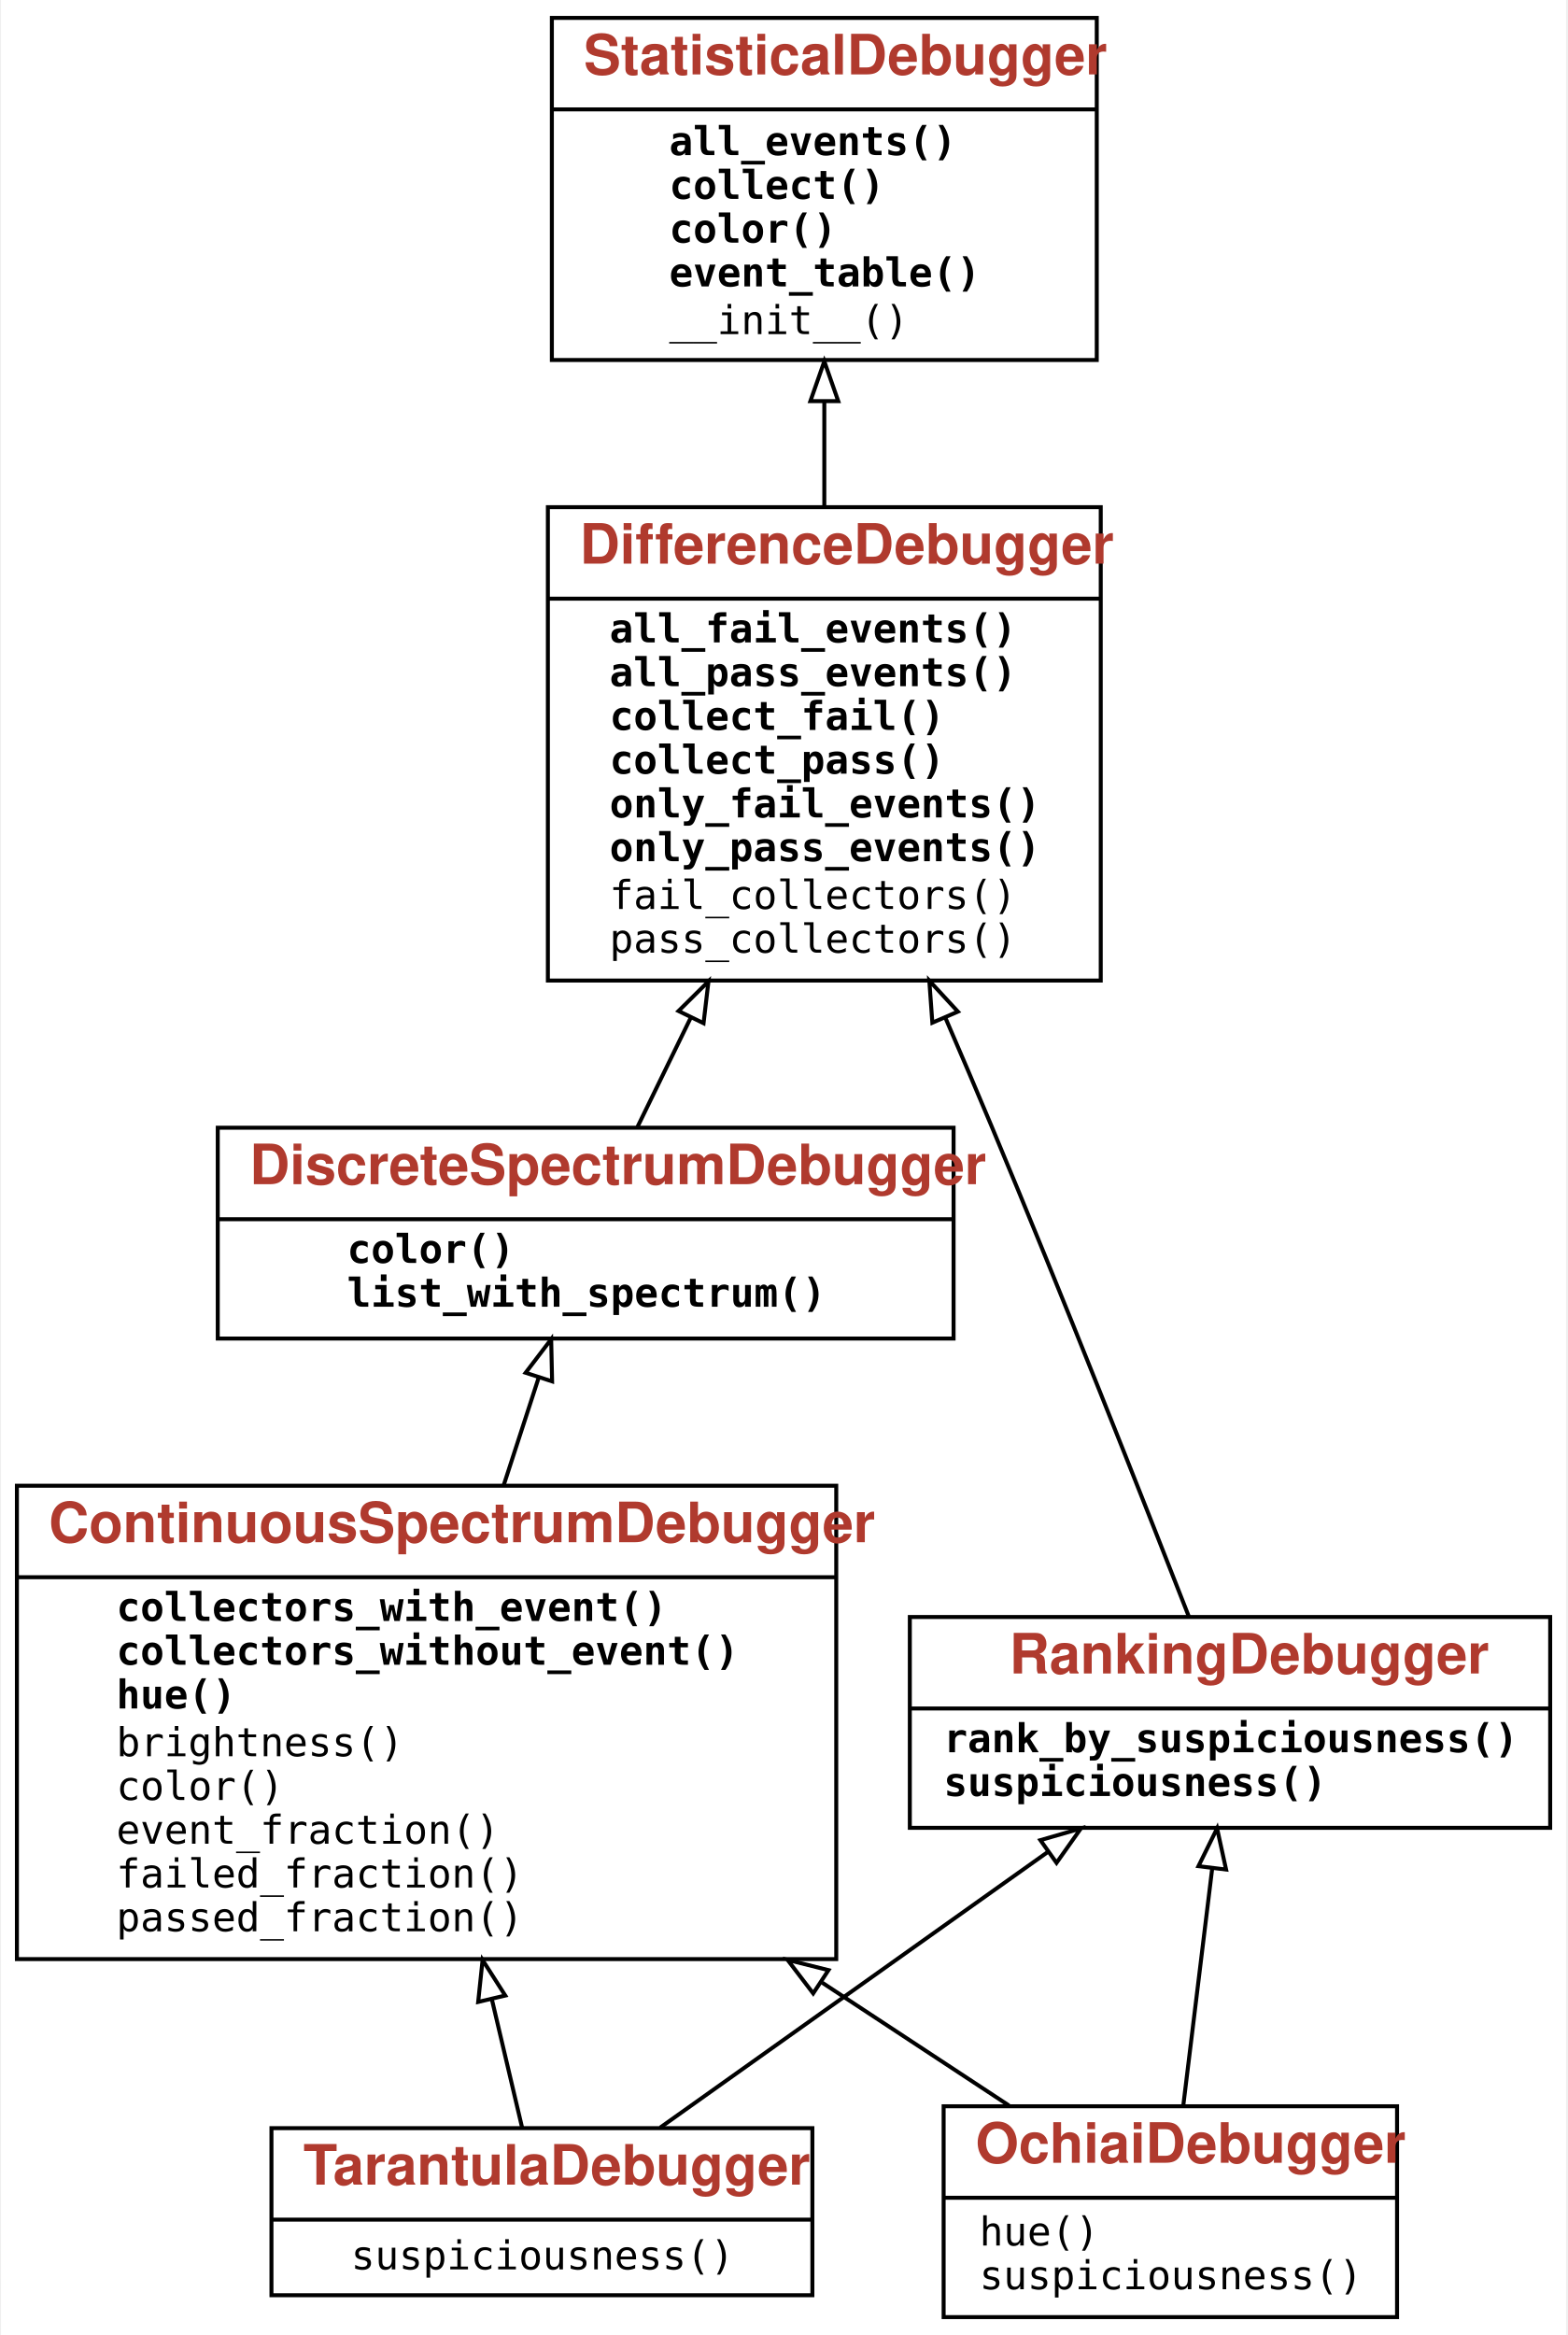
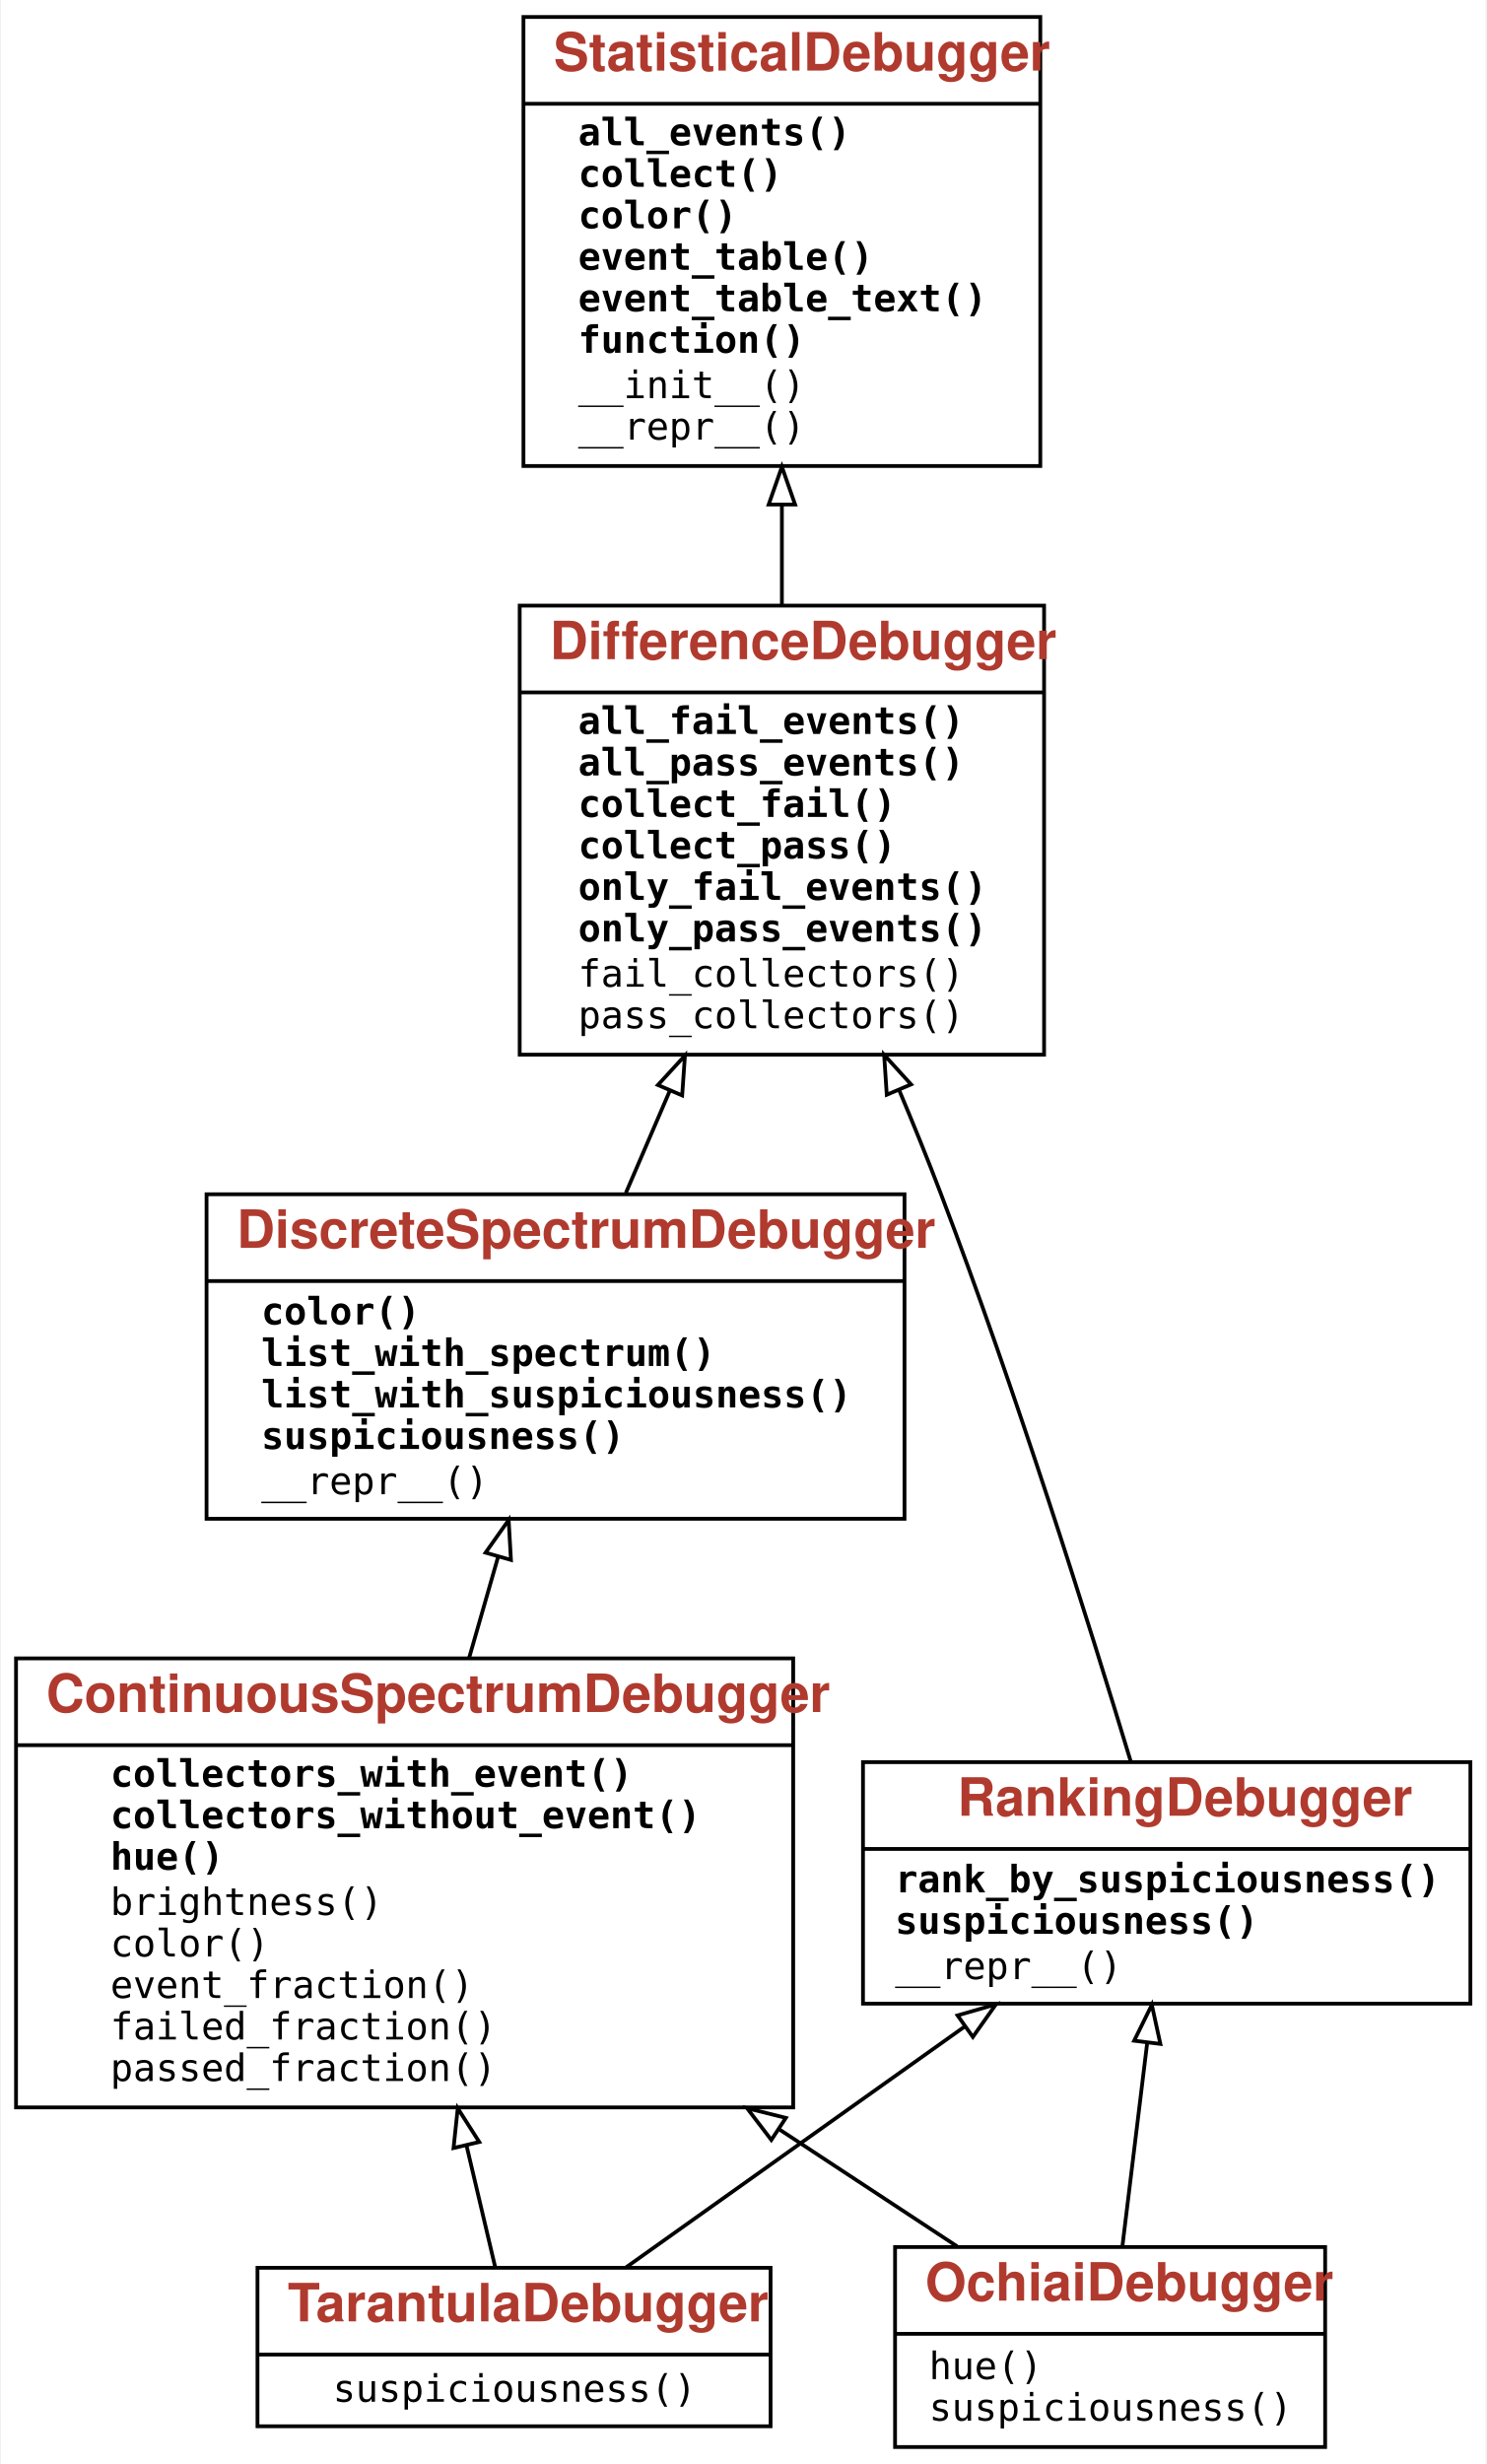
- <svg xmlns="http://www.w3.org/2000/svg" xmlns:xlink="http://www.w3.org/1999/xlink" width="394pt" height="587pt" viewBox="0.00 0.00 393.50 587.00">
-   <g id="graph0" class="graph" transform="scale(1 1) rotate(0) translate(4 583)">
-     <polygon fill="#ffffff" stroke="transparent" points="-4,4 -4,-583 389.5,-583 389.5,4 -4,4" />
+ <svg xmlns="http://www.w3.org/2000/svg" xmlns:xlink="http://www.w3.org/1999/xlink" width="394pt" height="653pt" viewBox="0.00 0.00 393.50 653.00">
+   <g id="graph0" class="graph" transform="scale(1 1) rotate(0) translate(4 649)">
+     <polygon fill="#ffffff" stroke="transparent" points="-4,4 -4,-649 389.5,-649 389.5,4 -4,4" />
    <g id="node1" class="node">
      <g id="a_node1">
        <a xlink:href="__main__.ipynb" xlink:title="{&lt;b&gt;&lt;font color=&quot;#B03A2E&quot;&gt;TarantulaDebugger&lt;/font&gt;&lt;/b&gt;|&lt;table border=&quot;0&quot; cellpadding=&quot;0&quot; cellspacing=&quot;0&quot; align=&quot;left&quot;&gt;&lt;tr&gt;&lt;td align=&quot;left&quot; border=&quot;0&quot;&gt;&lt;font face=&quot;'Fira Mono', 'Source Code Pro', monospace&quot; point-size=&quot;10&quot;&gt;&lt;font color=&quot;black&quot;&gt;suspiciousness()&lt;/font&gt;&lt;/font&gt;&lt;/td&gt;&lt;/tr&gt;&lt;/table&gt;}">
          <polygon fill="none" stroke="#000000" points="64,-6 64,-48 200,-48 200,-6 64,-6" />
          <text text-anchor="start" x="72" y="-33.8" font-family="Patua One, Helvetica, sans-serif" font-weight="bold" font-size="14.00" fill="#b03a2e">TarantulaDebugger</text>
          <polyline fill="none" stroke="#000000" points="64,-25 200,-25 " />
          <text text-anchor="start" x="84" y="-12.5" font-family="'Fira Mono', 'Source Code Pro', monospace" font-size="10.00" fill="#000000">suspiciousness()</text>
        </a>
      </g>
    </g>
    <g id="node2" class="node">
      <g id="a_node2">
        <a xlink:href="__main__.ipynb" xlink:title="{&lt;b&gt;&lt;font color=&quot;#B03A2E&quot;&gt;ContinuousSpectrumDebugger&lt;/font&gt;&lt;/b&gt;|&lt;table border=&quot;0&quot; cellpadding=&quot;0&quot; cellspacing=&quot;0&quot; align=&quot;left&quot;&gt;&lt;tr&gt;&lt;td align=&quot;left&quot; border=&quot;0&quot;&gt;&lt;font face=&quot;'Fira Mono', 'Source Code Pro', monospace&quot; point-size=&quot;10&quot;&gt;&lt;b&gt;collectors_with_event()&lt;/b&gt;&lt;/font&gt;&lt;/td&gt;&lt;/tr&gt;&lt;tr&gt;&lt;td align=&quot;left&quot; border=&quot;0&quot;&gt;&lt;font face=&quot;'Fira Mono', 'Source Code Pro', monospace&quot; point-size=&quot;10&quot;&gt;&lt;b&gt;collectors_without_event()&lt;/b&gt;&lt;/font&gt;&lt;/td&gt;&lt;/tr&gt;&lt;tr&gt;&lt;td align=&quot;left&quot; border=&quot;0&quot;&gt;&lt;font face=&quot;'Fira Mono', 'Source Code Pro', monospace&quot; point-size=&quot;10&quot;&gt;&lt;b&gt;hue()&lt;/b&gt;&lt;/font&gt;&lt;/td&gt;&lt;/tr&gt;&lt;tr&gt;&lt;td align=&quot;left&quot; border=&quot;0&quot;&gt;&lt;font face=&quot;'Fira Mono', 'Source Code Pro', monospace&quot; point-size=&quot;10&quot;&gt;&lt;font color=&quot;black&quot;&gt;brightness()&lt;/font&gt;&lt;/font&gt;&lt;/td&gt;&lt;/tr&gt;&lt;tr&gt;&lt;td align=&quot;left&quot; border=&quot;0&quot;&gt;&lt;font face=&quot;'Fira Mono', 'Source Code Pro', monospace&quot; point-size=&quot;10&quot;&gt;&lt;font color=&quot;black&quot;&gt;color()&lt;/font&gt;&lt;/font&gt;&lt;/td&gt;&lt;/tr&gt;&lt;tr&gt;&lt;td align=&quot;left&quot; border=&quot;0&quot;&gt;&lt;font face=&quot;'Fira Mono', 'Source Code Pro', monospace&quot; point-size=&quot;10&quot;&gt;&lt;font color=&quot;black&quot;&gt;event_fraction()&lt;/font&gt;&lt;/font&gt;&lt;/td&gt;&lt;/tr&gt;&lt;tr&gt;&lt;td align=&quot;left&quot; border=&quot;0&quot;&gt;&lt;font face=&quot;'Fira Mono', 'Source Code Pro', monospace&quot; point-size=&quot;10&quot;&gt;&lt;font color=&quot;black&quot;&gt;failed_fraction()&lt;/font&gt;&lt;/font&gt;&lt;/td&gt;&lt;/tr&gt;&lt;tr&gt;&lt;td align=&quot;left&quot; border=&quot;0&quot;&gt;&lt;font face=&quot;'Fira Mono', 'Source Code Pro', monospace&quot; point-size=&quot;10&quot;&gt;&lt;font color=&quot;black&quot;&gt;passed_fraction()&lt;/font&gt;&lt;/font&gt;&lt;/td&gt;&lt;/tr&gt;&lt;/table&gt;}">
          <polygon fill="none" stroke="#000000" points="0,-90.5 0,-209.5 206,-209.5 206,-90.5 0,-90.5" />
          <text text-anchor="start" x="8" y="-195.3" font-family="Patua One, Helvetica, sans-serif" font-weight="bold" font-size="14.00" fill="#b03a2e">ContinuousSpectrumDebugger</text>
          <polyline fill="none" stroke="#000000" points="0,-186.5 206,-186.5 " />
          <text text-anchor="start" x="25" y="-175.5" font-family="'Fira Mono', 'Source Code Pro', monospace" font-weight="bold" font-size="10.00" fill="#000000">collectors_with_event()</text>
          <text text-anchor="start" x="25" y="-164.5" font-family="'Fira Mono', 'Source Code Pro', monospace" font-weight="bold" font-size="10.00" fill="#000000">collectors_without_event()</text>
          <text text-anchor="start" x="25" y="-153.5" font-family="'Fira Mono', 'Source Code Pro', monospace" font-weight="bold" font-size="10.00" fill="#000000">hue()</text>
          <text text-anchor="start" x="25" y="-141.5" font-family="'Fira Mono', 'Source Code Pro', monospace" font-size="10.00" fill="#000000">brightness()</text>
          <text text-anchor="start" x="25" y="-130.5" font-family="'Fira Mono', 'Source Code Pro', monospace" font-size="10.00" fill="#000000">color()</text>
          <text text-anchor="start" x="25" y="-119.5" font-family="'Fira Mono', 'Source Code Pro', monospace" font-size="10.00" fill="#000000">event_fraction()</text>
          <text text-anchor="start" x="25" y="-108.5" font-family="'Fira Mono', 'Source Code Pro', monospace" font-size="10.00" fill="#000000">failed_fraction()</text>
          <text text-anchor="start" x="25" y="-97.5" font-family="'Fira Mono', 'Source Code Pro', monospace" font-size="10.00" fill="#000000">passed_fraction()</text>
        </a>
      </g>
    </g>
    <g id="edge1" class="edge">
      <path fill="none" stroke="#000000" d="M127.015,-48.145C124.851,-57.321 122.182,-68.643 119.418,-80.366" />
      <polygon fill="none" stroke="#000000" points="115.971,-79.734 117.083,-90.27 122.784,-81.34 115.971,-79.734" />
    </g>
    <g id="node6" class="node">
      <g id="a_node6">
-         <a xlink:href="__main__.ipynb" xlink:title="{&lt;b&gt;&lt;font color=&quot;#B03A2E&quot;&gt;RankingDebugger&lt;/font&gt;&lt;/b&gt;|&lt;table border=&quot;0&quot; cellpadding=&quot;0&quot; cellspacing=&quot;0&quot; align=&quot;left&quot;&gt;&lt;tr&gt;&lt;td align=&quot;left&quot; border=&quot;0&quot;&gt;&lt;font face=&quot;'Fira Mono', 'Source Code Pro', monospace&quot; point-size=&quot;10&quot;&gt;&lt;b&gt;rank_by_suspiciousness()&lt;/b&gt;&lt;/font&gt;&lt;/td&gt;&lt;/tr&gt;&lt;tr&gt;&lt;td align=&quot;left&quot; border=&quot;0&quot;&gt;&lt;font face=&quot;'Fira Mono', 'Source Code Pro', monospace&quot; point-size=&quot;10&quot;&gt;&lt;b&gt;suspiciousness()&lt;/b&gt;&lt;/font&gt;&lt;/td&gt;&lt;/tr&gt;&lt;/table&gt;}">
-           <polygon fill="none" stroke="#000000" points="224.5,-123.5 224.5,-176.5 385.5,-176.5 385.5,-123.5 224.5,-123.5" />
-           <text text-anchor="start" x="249.5" y="-162.3" font-family="Patua One, Helvetica, sans-serif" font-weight="bold" font-size="14.00" fill="#b03a2e">RankingDebugger</text>
-           <polyline fill="none" stroke="#000000" points="224.5,-153.5 385.5,-153.5 " />
-           <text text-anchor="start" x="233" y="-142.5" font-family="'Fira Mono', 'Source Code Pro', monospace" font-weight="bold" font-size="10.00" fill="#000000">rank_by_suspiciousness()</text>
-           <text text-anchor="start" x="233" y="-131.5" font-family="'Fira Mono', 'Source Code Pro', monospace" font-weight="bold" font-size="10.00" fill="#000000">suspiciousness()</text>
+         <a xlink:href="__main__.ipynb" xlink:title="{&lt;b&gt;&lt;font color=&quot;#B03A2E&quot;&gt;RankingDebugger&lt;/font&gt;&lt;/b&gt;|&lt;table border=&quot;0&quot; cellpadding=&quot;0&quot; cellspacing=&quot;0&quot; align=&quot;left&quot;&gt;&lt;tr&gt;&lt;td align=&quot;left&quot; border=&quot;0&quot;&gt;&lt;font face=&quot;'Fira Mono', 'Source Code Pro', monospace&quot; point-size=&quot;10&quot;&gt;&lt;b&gt;rank_by_suspiciousness()&lt;/b&gt;&lt;/font&gt;&lt;/td&gt;&lt;/tr&gt;&lt;tr&gt;&lt;td align=&quot;left&quot; border=&quot;0&quot;&gt;&lt;font face=&quot;'Fira Mono', 'Source Code Pro', monospace&quot; point-size=&quot;10&quot;&gt;&lt;b&gt;suspiciousness()&lt;/b&gt;&lt;/font&gt;&lt;/td&gt;&lt;/tr&gt;&lt;tr&gt;&lt;td align=&quot;left&quot; border=&quot;0&quot;&gt;&lt;font face=&quot;'Fira Mono', 'Source Code Pro', monospace&quot; point-size=&quot;10&quot;&gt;&lt;font color=&quot;black&quot;&gt;__repr__()&lt;/font&gt;&lt;/font&gt;&lt;/td&gt;&lt;/tr&gt;&lt;/table&gt;}">
+           <polygon fill="none" stroke="#000000" points="224.5,-118 224.5,-182 385.5,-182 385.5,-118 224.5,-118" />
+           <text text-anchor="start" x="249.5" y="-167.8" font-family="Patua One, Helvetica, sans-serif" font-weight="bold" font-size="14.00" fill="#b03a2e">RankingDebugger</text>
+           <polyline fill="none" stroke="#000000" points="224.5,-159 385.5,-159 " />
+           <text text-anchor="start" x="233" y="-147.5" font-family="'Fira Mono', 'Source Code Pro', monospace" font-weight="bold" font-size="10.00" fill="#000000">rank_by_suspiciousness()</text>
+           <text text-anchor="start" x="233" y="-136.5" font-family="'Fira Mono', 'Source Code Pro', monospace" font-weight="bold" font-size="10.00" fill="#000000">suspiciousness()</text>
+           <text text-anchor="start" x="233" y="-124.5" font-family="'Fira Mono', 'Source Code Pro', monospace" font-size="10.00" fill="#000000">__repr__()</text>
        </a>
      </g>
    </g>
    <g id="edge5" class="edge">
-       <path fill="none" stroke="#000000" d="M161.74,-48.145C188.496,-67.168 228.226,-95.415 259.063,-117.34" />
-       <polygon fill="none" stroke="#000000" points="257.329,-120.401 267.507,-123.343 261.385,-114.696 257.329,-120.401" />
+       <path fill="none" stroke="#000000" d="M161.74,-48.145C186.377,-65.661 222.013,-90.998 251.579,-112.019" />
+       <polygon fill="none" stroke="#000000" points="249.565,-114.881 259.743,-117.823 253.621,-109.176 249.565,-114.881" />
    </g>
    <g id="node3" class="node">
      <g id="a_node3">
-         <a xlink:href="__main__.ipynb" xlink:title="{&lt;b&gt;&lt;font color=&quot;#B03A2E&quot;&gt;DiscreteSpectrumDebugger&lt;/font&gt;&lt;/b&gt;|&lt;table border=&quot;0&quot; cellpadding=&quot;0&quot; cellspacing=&quot;0&quot; align=&quot;left&quot;&gt;&lt;tr&gt;&lt;td align=&quot;left&quot; border=&quot;0&quot;&gt;&lt;font face=&quot;'Fira Mono', 'Source Code Pro', monospace&quot; point-size=&quot;10&quot;&gt;&lt;b&gt;color()&lt;/b&gt;&lt;/font&gt;&lt;/td&gt;&lt;/tr&gt;&lt;tr&gt;&lt;td align=&quot;left&quot; border=&quot;0&quot;&gt;&lt;font face=&quot;'Fira Mono', 'Source Code Pro', monospace&quot; point-size=&quot;10&quot;&gt;&lt;b&gt;list_with_spectrum()&lt;/b&gt;&lt;/font&gt;&lt;/td&gt;&lt;/tr&gt;&lt;/table&gt;}">
-           <polygon fill="none" stroke="#000000" points="50.5,-246.5 50.5,-299.5 235.5,-299.5 235.5,-246.5 50.5,-246.5" />
-           <text text-anchor="start" x="58.5" y="-285.3" font-family="Patua One, Helvetica, sans-serif" font-weight="bold" font-size="14.00" fill="#b03a2e">DiscreteSpectrumDebugger</text>
-           <polyline fill="none" stroke="#000000" points="50.5,-276.5 235.5,-276.5 " />
-           <text text-anchor="start" x="83" y="-265.5" font-family="'Fira Mono', 'Source Code Pro', monospace" font-weight="bold" font-size="10.00" fill="#000000">color()</text>
-           <text text-anchor="start" x="83" y="-254.5" font-family="'Fira Mono', 'Source Code Pro', monospace" font-weight="bold" font-size="10.00" fill="#000000">list_with_spectrum()</text>
+         <a xlink:href="__main__.ipynb" xlink:title="{&lt;b&gt;&lt;font color=&quot;#B03A2E&quot;&gt;DiscreteSpectrumDebugger&lt;/font&gt;&lt;/b&gt;|&lt;table border=&quot;0&quot; cellpadding=&quot;0&quot; cellspacing=&quot;0&quot; align=&quot;left&quot;&gt;&lt;tr&gt;&lt;td align=&quot;left&quot; border=&quot;0&quot;&gt;&lt;font face=&quot;'Fira Mono', 'Source Code Pro', monospace&quot; point-size=&quot;10&quot;&gt;&lt;b&gt;color()&lt;/b&gt;&lt;/font&gt;&lt;/td&gt;&lt;/tr&gt;&lt;tr&gt;&lt;td align=&quot;left&quot; border=&quot;0&quot;&gt;&lt;font face=&quot;'Fira Mono', 'Source Code Pro', monospace&quot; point-size=&quot;10&quot;&gt;&lt;b&gt;list_with_spectrum()&lt;/b&gt;&lt;/font&gt;&lt;/td&gt;&lt;/tr&gt;&lt;tr&gt;&lt;td align=&quot;left&quot; border=&quot;0&quot;&gt;&lt;font face=&quot;'Fira Mono', 'Source Code Pro', monospace&quot; point-size=&quot;10&quot;&gt;&lt;b&gt;list_with_suspiciousness()&lt;/b&gt;&lt;/font&gt;&lt;/td&gt;&lt;/tr&gt;&lt;tr&gt;&lt;td align=&quot;left&quot; border=&quot;0&quot;&gt;&lt;font face=&quot;'Fira Mono', 'Source Code Pro', monospace&quot; point-size=&quot;10&quot;&gt;&lt;b&gt;suspiciousness()&lt;/b&gt;&lt;/font&gt;&lt;/td&gt;&lt;/tr&gt;&lt;tr&gt;&lt;td align=&quot;left&quot; border=&quot;0&quot;&gt;&lt;font face=&quot;'Fira Mono', 'Source Code Pro', monospace&quot; point-size=&quot;10&quot;&gt;&lt;font color=&quot;black&quot;&gt;__repr__()&lt;/font&gt;&lt;/font&gt;&lt;/td&gt;&lt;/tr&gt;&lt;/table&gt;}">
+           <polygon fill="none" stroke="#000000" points="50.5,-246.5 50.5,-332.5 235.5,-332.5 235.5,-246.5 50.5,-246.5" />
+           <text text-anchor="start" x="58.5" y="-318.3" font-family="Patua One, Helvetica, sans-serif" font-weight="bold" font-size="14.00" fill="#b03a2e">DiscreteSpectrumDebugger</text>
+           <polyline fill="none" stroke="#000000" points="50.5,-309.5 235.5,-309.5 " />
+           <text text-anchor="start" x="65" y="-298" font-family="'Fira Mono', 'Source Code Pro', monospace" font-weight="bold" font-size="10.00" fill="#000000">color()</text>
+           <text text-anchor="start" x="65" y="-287" font-family="'Fira Mono', 'Source Code Pro', monospace" font-weight="bold" font-size="10.00" fill="#000000">list_with_spectrum()</text>
+           <text text-anchor="start" x="65" y="-276" font-family="'Fira Mono', 'Source Code Pro', monospace" font-weight="bold" font-size="10.00" fill="#000000">list_with_suspiciousness()</text>
+           <text text-anchor="start" x="65" y="-265" font-family="'Fira Mono', 'Source Code Pro', monospace" font-weight="bold" font-size="10.00" fill="#000000">suspiciousness()</text>
+           <text text-anchor="start" x="65" y="-253" font-family="'Fira Mono', 'Source Code Pro', monospace" font-size="10.00" fill="#000000">__repr__()</text>
        </a>
      </g>
    </g>
    <g id="edge2" class="edge">
-       <path fill="none" stroke="#000000" d="M122.414,-209.698C125.419,-218.937 128.441,-228.23 131.209,-236.742" />
-       <polygon fill="none" stroke="#000000" points="127.904,-237.899 134.326,-246.326 134.561,-235.734 127.904,-237.899" />
+       <path fill="none" stroke="#000000" d="M120.08,-209.565C122.641,-218.497 125.267,-227.656 127.786,-236.44" />
+       <polygon fill="none" stroke="#000000" points="124.454,-237.518 130.575,-246.166 131.183,-235.589 124.454,-237.518" />
    </g>
    <g id="node4" class="node">
      <g id="a_node4">
        <a xlink:href="__main__.ipynb" xlink:title="{&lt;b&gt;&lt;font color=&quot;#B03A2E&quot;&gt;DifferenceDebugger&lt;/font&gt;&lt;/b&gt;|&lt;table border=&quot;0&quot; cellpadding=&quot;0&quot; cellspacing=&quot;0&quot; align=&quot;left&quot;&gt;&lt;tr&gt;&lt;td align=&quot;left&quot; border=&quot;0&quot;&gt;&lt;font face=&quot;'Fira Mono', 'Source Code Pro', monospace&quot; point-size=&quot;10&quot;&gt;&lt;b&gt;all_fail_events()&lt;/b&gt;&lt;/font&gt;&lt;/td&gt;&lt;/tr&gt;&lt;tr&gt;&lt;td align=&quot;left&quot; border=&quot;0&quot;&gt;&lt;font face=&quot;'Fira Mono', 'Source Code Pro', monospace&quot; point-size=&quot;10&quot;&gt;&lt;b&gt;all_pass_events()&lt;/b&gt;&lt;/font&gt;&lt;/td&gt;&lt;/tr&gt;&lt;tr&gt;&lt;td align=&quot;left&quot; border=&quot;0&quot;&gt;&lt;font face=&quot;'Fira Mono', 'Source Code Pro', monospace&quot; point-size=&quot;10&quot;&gt;&lt;b&gt;collect_fail()&lt;/b&gt;&lt;/font&gt;&lt;/td&gt;&lt;/tr&gt;&lt;tr&gt;&lt;td align=&quot;left&quot; border=&quot;0&quot;&gt;&lt;font face=&quot;'Fira Mono', 'Source Code Pro', monospace&quot; point-size=&quot;10&quot;&gt;&lt;b&gt;collect_pass()&lt;/b&gt;&lt;/font&gt;&lt;/td&gt;&lt;/tr&gt;&lt;tr&gt;&lt;td align=&quot;left&quot; border=&quot;0&quot;&gt;&lt;font face=&quot;'Fira Mono', 'Source Code Pro', monospace&quot; point-size=&quot;10&quot;&gt;&lt;b&gt;only_fail_events()&lt;/b&gt;&lt;/font&gt;&lt;/td&gt;&lt;/tr&gt;&lt;tr&gt;&lt;td align=&quot;left&quot; border=&quot;0&quot;&gt;&lt;font face=&quot;'Fira Mono', 'Source Code Pro', monospace&quot; point-size=&quot;10&quot;&gt;&lt;b&gt;only_pass_events()&lt;/b&gt;&lt;/font&gt;&lt;/td&gt;&lt;/tr&gt;&lt;tr&gt;&lt;td align=&quot;left&quot; border=&quot;0&quot;&gt;&lt;font face=&quot;'Fira Mono', 'Source Code Pro', monospace&quot; point-size=&quot;10&quot;&gt;&lt;font color=&quot;black&quot;&gt;fail_collectors()&lt;/font&gt;&lt;/font&gt;&lt;/td&gt;&lt;/tr&gt;&lt;tr&gt;&lt;td align=&quot;left&quot; border=&quot;0&quot;&gt;&lt;font face=&quot;'Fira Mono', 'Source Code Pro', monospace&quot; point-size=&quot;10&quot;&gt;&lt;font color=&quot;black&quot;&gt;pass_collectors()&lt;/font&gt;&lt;/font&gt;&lt;/td&gt;&lt;/tr&gt;&lt;/table&gt;}">
-           <polygon fill="none" stroke="#000000" points="133.5,-336.5 133.5,-455.5 272.5,-455.5 272.5,-336.5 133.5,-336.5" />
-           <text text-anchor="start" x="141.5" y="-441.3" font-family="Patua One, Helvetica, sans-serif" font-weight="bold" font-size="14.00" fill="#b03a2e">DifferenceDebugger</text>
-           <polyline fill="none" stroke="#000000" points="133.5,-432.5 272.5,-432.5 " />
-           <text text-anchor="start" x="149" y="-421.5" font-family="'Fira Mono', 'Source Code Pro', monospace" font-weight="bold" font-size="10.00" fill="#000000">all_fail_events()</text>
-           <text text-anchor="start" x="149" y="-410.5" font-family="'Fira Mono', 'Source Code Pro', monospace" font-weight="bold" font-size="10.00" fill="#000000">all_pass_events()</text>
-           <text text-anchor="start" x="149" y="-399.5" font-family="'Fira Mono', 'Source Code Pro', monospace" font-weight="bold" font-size="10.00" fill="#000000">collect_fail()</text>
-           <text text-anchor="start" x="149" y="-388.5" font-family="'Fira Mono', 'Source Code Pro', monospace" font-weight="bold" font-size="10.00" fill="#000000">collect_pass()</text>
-           <text text-anchor="start" x="149" y="-377.5" font-family="'Fira Mono', 'Source Code Pro', monospace" font-weight="bold" font-size="10.00" fill="#000000">only_fail_events()</text>
-           <text text-anchor="start" x="149" y="-366.5" font-family="'Fira Mono', 'Source Code Pro', monospace" font-weight="bold" font-size="10.00" fill="#000000">only_pass_events()</text>
-           <text text-anchor="start" x="149" y="-354.5" font-family="'Fira Mono', 'Source Code Pro', monospace" font-size="10.00" fill="#000000">fail_collectors()</text>
-           <text text-anchor="start" x="149" y="-343.5" font-family="'Fira Mono', 'Source Code Pro', monospace" font-size="10.00" fill="#000000">pass_collectors()</text>
+           <polygon fill="none" stroke="#000000" points="133.5,-369.5 133.5,-488.5 272.5,-488.5 272.5,-369.5 133.5,-369.5" />
+           <text text-anchor="start" x="141.5" y="-474.3" font-family="Patua One, Helvetica, sans-serif" font-weight="bold" font-size="14.00" fill="#b03a2e">DifferenceDebugger</text>
+           <polyline fill="none" stroke="#000000" points="133.5,-465.5 272.5,-465.5 " />
+           <text text-anchor="start" x="149" y="-454.5" font-family="'Fira Mono', 'Source Code Pro', monospace" font-weight="bold" font-size="10.00" fill="#000000">all_fail_events()</text>
+           <text text-anchor="start" x="149" y="-443.5" font-family="'Fira Mono', 'Source Code Pro', monospace" font-weight="bold" font-size="10.00" fill="#000000">all_pass_events()</text>
+           <text text-anchor="start" x="149" y="-432.5" font-family="'Fira Mono', 'Source Code Pro', monospace" font-weight="bold" font-size="10.00" fill="#000000">collect_fail()</text>
+           <text text-anchor="start" x="149" y="-421.5" font-family="'Fira Mono', 'Source Code Pro', monospace" font-weight="bold" font-size="10.00" fill="#000000">collect_pass()</text>
+           <text text-anchor="start" x="149" y="-410.5" font-family="'Fira Mono', 'Source Code Pro', monospace" font-weight="bold" font-size="10.00" fill="#000000">only_fail_events()</text>
+           <text text-anchor="start" x="149" y="-399.5" font-family="'Fira Mono', 'Source Code Pro', monospace" font-weight="bold" font-size="10.00" fill="#000000">only_pass_events()</text>
+           <text text-anchor="start" x="149" y="-387.5" font-family="'Fira Mono', 'Source Code Pro', monospace" font-size="10.00" fill="#000000">fail_collectors()</text>
+           <text text-anchor="start" x="149" y="-376.5" font-family="'Fira Mono', 'Source Code Pro', monospace" font-size="10.00" fill="#000000">pass_collectors()</text>
        </a>
      </g>
    </g>
    <g id="edge3" class="edge">
-       <path fill="none" stroke="#000000" d="M156.019,-299.689C160.056,-307.966 164.706,-317.497 169.475,-327.274" />
-       <polygon fill="none" stroke="#000000" points="166.345,-328.841 173.875,-336.295 172.637,-325.772 166.345,-328.841" />
+       <path fill="none" stroke="#000000" d="M161.655,-332.874C165.371,-341.512 169.358,-350.783 173.338,-360.035" />
+       <polygon fill="none" stroke="#000000" points="170.138,-361.454 177.304,-369.258 176.568,-358.688 170.138,-361.454" />
    </g>
    <g id="node5" class="node">
      <g id="a_node5">
-         <a xlink:href="__main__.ipynb" xlink:title="{&lt;b&gt;&lt;font color=&quot;#B03A2E&quot;&gt;StatisticalDebugger&lt;/font&gt;&lt;/b&gt;|&lt;table border=&quot;0&quot; cellpadding=&quot;0&quot; cellspacing=&quot;0&quot; align=&quot;left&quot;&gt;&lt;tr&gt;&lt;td align=&quot;left&quot; border=&quot;0&quot;&gt;&lt;font face=&quot;'Fira Mono', 'Source Code Pro', monospace&quot; point-size=&quot;10&quot;&gt;&lt;b&gt;all_events()&lt;/b&gt;&lt;/font&gt;&lt;/td&gt;&lt;/tr&gt;&lt;tr&gt;&lt;td align=&quot;left&quot; border=&quot;0&quot;&gt;&lt;font face=&quot;'Fira Mono', 'Source Code Pro', monospace&quot; point-size=&quot;10&quot;&gt;&lt;b&gt;collect()&lt;/b&gt;&lt;/font&gt;&lt;/td&gt;&lt;/tr&gt;&lt;tr&gt;&lt;td align=&quot;left&quot; border=&quot;0&quot;&gt;&lt;font face=&quot;'Fira Mono', 'Source Code Pro', monospace&quot; point-size=&quot;10&quot;&gt;&lt;b&gt;color()&lt;/b&gt;&lt;/font&gt;&lt;/td&gt;&lt;/tr&gt;&lt;tr&gt;&lt;td align=&quot;left&quot; border=&quot;0&quot;&gt;&lt;font face=&quot;'Fira Mono', 'Source Code Pro', monospace&quot; point-size=&quot;10&quot;&gt;&lt;b&gt;event_table()&lt;/b&gt;&lt;/font&gt;&lt;/td&gt;&lt;/tr&gt;&lt;tr&gt;&lt;td align=&quot;left&quot; border=&quot;0&quot;&gt;&lt;font face=&quot;'Fira Mono', 'Source Code Pro', monospace&quot; point-size=&quot;10&quot;&gt;&lt;font color=&quot;black&quot;&gt;__init__()&lt;/font&gt;&lt;/font&gt;&lt;/td&gt;&lt;/tr&gt;&lt;/table&gt;}">
-           <polygon fill="none" stroke="#000000" points="134.5,-492.5 134.5,-578.5 271.5,-578.5 271.5,-492.5 134.5,-492.5" />
-           <text text-anchor="start" x="142.5" y="-564.3" font-family="Patua One, Helvetica, sans-serif" font-weight="bold" font-size="14.00" fill="#b03a2e">StatisticalDebugger</text>
-           <polyline fill="none" stroke="#000000" points="134.5,-555.5 271.5,-555.5 " />
-           <text text-anchor="start" x="164" y="-544" font-family="'Fira Mono', 'Source Code Pro', monospace" font-weight="bold" font-size="10.00" fill="#000000">all_events()</text>
-           <text text-anchor="start" x="164" y="-533" font-family="'Fira Mono', 'Source Code Pro', monospace" font-weight="bold" font-size="10.00" fill="#000000">collect()</text>
-           <text text-anchor="start" x="164" y="-522" font-family="'Fira Mono', 'Source Code Pro', monospace" font-weight="bold" font-size="10.00" fill="#000000">color()</text>
-           <text text-anchor="start" x="164" y="-511" font-family="'Fira Mono', 'Source Code Pro', monospace" font-weight="bold" font-size="10.00" fill="#000000">event_table()</text>
-           <text text-anchor="start" x="164" y="-499" font-family="'Fira Mono', 'Source Code Pro', monospace" font-size="10.00" fill="#000000">__init__()</text>
+         <a xlink:href="__main__.ipynb" xlink:title="{&lt;b&gt;&lt;font color=&quot;#B03A2E&quot;&gt;StatisticalDebugger&lt;/font&gt;&lt;/b&gt;|&lt;table border=&quot;0&quot; cellpadding=&quot;0&quot; cellspacing=&quot;0&quot; align=&quot;left&quot;&gt;&lt;tr&gt;&lt;td align=&quot;left&quot; border=&quot;0&quot;&gt;&lt;font face=&quot;'Fira Mono', 'Source Code Pro', monospace&quot; point-size=&quot;10&quot;&gt;&lt;b&gt;all_events()&lt;/b&gt;&lt;/font&gt;&lt;/td&gt;&lt;/tr&gt;&lt;tr&gt;&lt;td align=&quot;left&quot; border=&quot;0&quot;&gt;&lt;font face=&quot;'Fira Mono', 'Source Code Pro', monospace&quot; point-size=&quot;10&quot;&gt;&lt;b&gt;collect()&lt;/b&gt;&lt;/font&gt;&lt;/td&gt;&lt;/tr&gt;&lt;tr&gt;&lt;td align=&quot;left&quot; border=&quot;0&quot;&gt;&lt;font face=&quot;'Fira Mono', 'Source Code Pro', monospace&quot; point-size=&quot;10&quot;&gt;&lt;b&gt;color()&lt;/b&gt;&lt;/font&gt;&lt;/td&gt;&lt;/tr&gt;&lt;tr&gt;&lt;td align=&quot;left&quot; border=&quot;0&quot;&gt;&lt;font face=&quot;'Fira Mono', 'Source Code Pro', monospace&quot; point-size=&quot;10&quot;&gt;&lt;b&gt;event_table()&lt;/b&gt;&lt;/font&gt;&lt;/td&gt;&lt;/tr&gt;&lt;tr&gt;&lt;td align=&quot;left&quot; border=&quot;0&quot;&gt;&lt;font face=&quot;'Fira Mono', 'Source Code Pro', monospace&quot; point-size=&quot;10&quot;&gt;&lt;b&gt;event_table_text()&lt;/b&gt;&lt;/font&gt;&lt;/td&gt;&lt;/tr&gt;&lt;tr&gt;&lt;td align=&quot;left&quot; border=&quot;0&quot;&gt;&lt;font face=&quot;'Fira Mono', 'Source Code Pro', monospace&quot; point-size=&quot;10&quot;&gt;&lt;b&gt;function()&lt;/b&gt;&lt;/font&gt;&lt;/td&gt;&lt;/tr&gt;&lt;tr&gt;&lt;td align=&quot;left&quot; border=&quot;0&quot;&gt;&lt;font face=&quot;'Fira Mono', 'Source Code Pro', monospace&quot; point-size=&quot;10&quot;&gt;&lt;font color=&quot;black&quot;&gt;__init__()&lt;/font&gt;&lt;/font&gt;&lt;/td&gt;&lt;/tr&gt;&lt;tr&gt;&lt;td align=&quot;left&quot; border=&quot;0&quot;&gt;&lt;font face=&quot;'Fira Mono', 'Source Code Pro', monospace&quot; point-size=&quot;10&quot;&gt;&lt;font color=&quot;black&quot;&gt;__repr__()&lt;/font&gt;&lt;/font&gt;&lt;/td&gt;&lt;/tr&gt;&lt;/table&gt;}">
+           <polygon fill="none" stroke="#000000" points="134.5,-525.5 134.5,-644.5 271.5,-644.5 271.5,-525.5 134.5,-525.5" />
+           <text text-anchor="start" x="142.5" y="-630.3" font-family="Patua One, Helvetica, sans-serif" font-weight="bold" font-size="14.00" fill="#b03a2e">StatisticalDebugger</text>
+           <polyline fill="none" stroke="#000000" points="134.5,-621.5 271.5,-621.5 " />
+           <text text-anchor="start" x="149" y="-610.5" font-family="'Fira Mono', 'Source Code Pro', monospace" font-weight="bold" font-size="10.00" fill="#000000">all_events()</text>
+           <text text-anchor="start" x="149" y="-599.5" font-family="'Fira Mono', 'Source Code Pro', monospace" font-weight="bold" font-size="10.00" fill="#000000">collect()</text>
+           <text text-anchor="start" x="149" y="-588.5" font-family="'Fira Mono', 'Source Code Pro', monospace" font-weight="bold" font-size="10.00" fill="#000000">color()</text>
+           <text text-anchor="start" x="149" y="-577.5" font-family="'Fira Mono', 'Source Code Pro', monospace" font-weight="bold" font-size="10.00" fill="#000000">event_table()</text>
+           <text text-anchor="start" x="149" y="-566.5" font-family="'Fira Mono', 'Source Code Pro', monospace" font-weight="bold" font-size="10.00" fill="#000000">event_table_text()</text>
+           <text text-anchor="start" x="149" y="-555.5" font-family="'Fira Mono', 'Source Code Pro', monospace" font-weight="bold" font-size="10.00" fill="#000000">function()</text>
+           <text text-anchor="start" x="149" y="-543.5" font-family="'Fira Mono', 'Source Code Pro', monospace" font-size="10.00" fill="#000000">__init__()</text>
+           <text text-anchor="start" x="149" y="-532.5" font-family="'Fira Mono', 'Source Code Pro', monospace" font-size="10.00" fill="#000000">__repr__()</text>
        </a>
      </g>
    </g>
    <g id="edge4" class="edge">
-       <path fill="none" stroke="#000000" d="M203,-455.565C203,-464.401 203,-473.459 203,-482.157" />
-       <polygon fill="none" stroke="#000000" points="199.5,-482.166 203,-492.166 206.5,-482.166 199.5,-482.166" />
+       <path fill="none" stroke="#000000" d="M203,-488.868C203,-497.452 203,-506.346 203,-515.103" />
+       <polygon fill="none" stroke="#000000" points="199.5,-515.293 203,-525.293 206.5,-515.293 199.5,-515.293" />
    </g>
    <g id="edge6" class="edge">
-       <path fill="none" stroke="#000000" d="M294.633,-176.658C282.87,-206.732 262.979,-257.052 245,-300 241.324,-308.781 237.397,-317.982 233.473,-327.066" />
-       <polygon fill="none" stroke="#000000" points="230.164,-325.9 229.397,-336.467 236.587,-328.685 230.164,-325.9" />
+       <path fill="none" stroke="#000000" d="M295.506,-182.061C284.377,-218.852 264.911,-280.834 245,-333 241.63,-341.83 237.898,-351.03 234.089,-360.086" />
+       <polygon fill="none" stroke="#000000" points="230.8,-358.877 230.105,-369.449 237.241,-361.618 230.8,-358.877" />
    </g>
    <g id="node7" class="node">
      <g id="a_node7">
        <a xlink:href="__main__.ipynb" xlink:title="{&lt;b&gt;&lt;font color=&quot;#B03A2E&quot;&gt;OchiaiDebugger&lt;/font&gt;&lt;/b&gt;|&lt;table border=&quot;0&quot; cellpadding=&quot;0&quot; cellspacing=&quot;0&quot; align=&quot;left&quot;&gt;&lt;tr&gt;&lt;td align=&quot;left&quot; border=&quot;0&quot;&gt;&lt;font face=&quot;'Fira Mono', 'Source Code Pro', monospace&quot; point-size=&quot;10&quot;&gt;&lt;font color=&quot;black&quot;&gt;hue()&lt;/font&gt;&lt;/font&gt;&lt;/td&gt;&lt;/tr&gt;&lt;tr&gt;&lt;td align=&quot;left&quot; border=&quot;0&quot;&gt;&lt;font face=&quot;'Fira Mono', 'Source Code Pro', monospace&quot; point-size=&quot;10&quot;&gt;&lt;font color=&quot;black&quot;&gt;suspiciousness()&lt;/font&gt;&lt;/font&gt;&lt;/td&gt;&lt;/tr&gt;&lt;/table&gt;}">
          <polygon fill="none" stroke="#000000" points="233,-.5 233,-53.5 347,-53.5 347,-.5 233,-.5" />
          <text text-anchor="start" x="241" y="-39.3" font-family="Patua One, Helvetica, sans-serif" font-weight="bold" font-size="14.00" fill="#b03a2e">OchiaiDebugger</text>
          <polyline fill="none" stroke="#000000" points="233,-30.5 347,-30.5 " />
          <text text-anchor="start" x="242" y="-18.5" font-family="'Fira Mono', 'Source Code Pro', monospace" font-size="10.00" fill="#000000">hue()</text>
          <text text-anchor="start" x="242" y="-7.5" font-family="'Fira Mono', 'Source Code Pro', monospace" font-size="10.00" fill="#000000">suspiciousness()</text>
        </a>
      </g>
    </g>
    <g id="edge7" class="edge">
      <path fill="none" stroke="#000000" d="M249.424,-53.689C235.428,-62.895 219.074,-73.652 202.468,-84.575" />
      <polygon fill="none" stroke="#000000" points="200.203,-81.875 193.772,-90.294 204.05,-87.723 200.203,-81.875" />
    </g>
    <g id="edge8" class="edge">
-       <path fill="none" stroke="#000000" d="M293.255,-53.689C295.378,-71.097 298.177,-94.052 300.51,-113.186" />
-       <polygon fill="none" stroke="#000000" points="297.067,-113.86 301.752,-123.363 304.015,-113.013 297.067,-113.86" />
+       <path fill="none" stroke="#000000" d="M293.255,-53.689C295.18,-69.473 297.661,-89.819 299.846,-107.741" />
+       <polygon fill="none" stroke="#000000" points="296.374,-108.178 301.059,-117.681 303.322,-107.331 296.374,-108.178" />
    </g>
  </g>
</svg>
